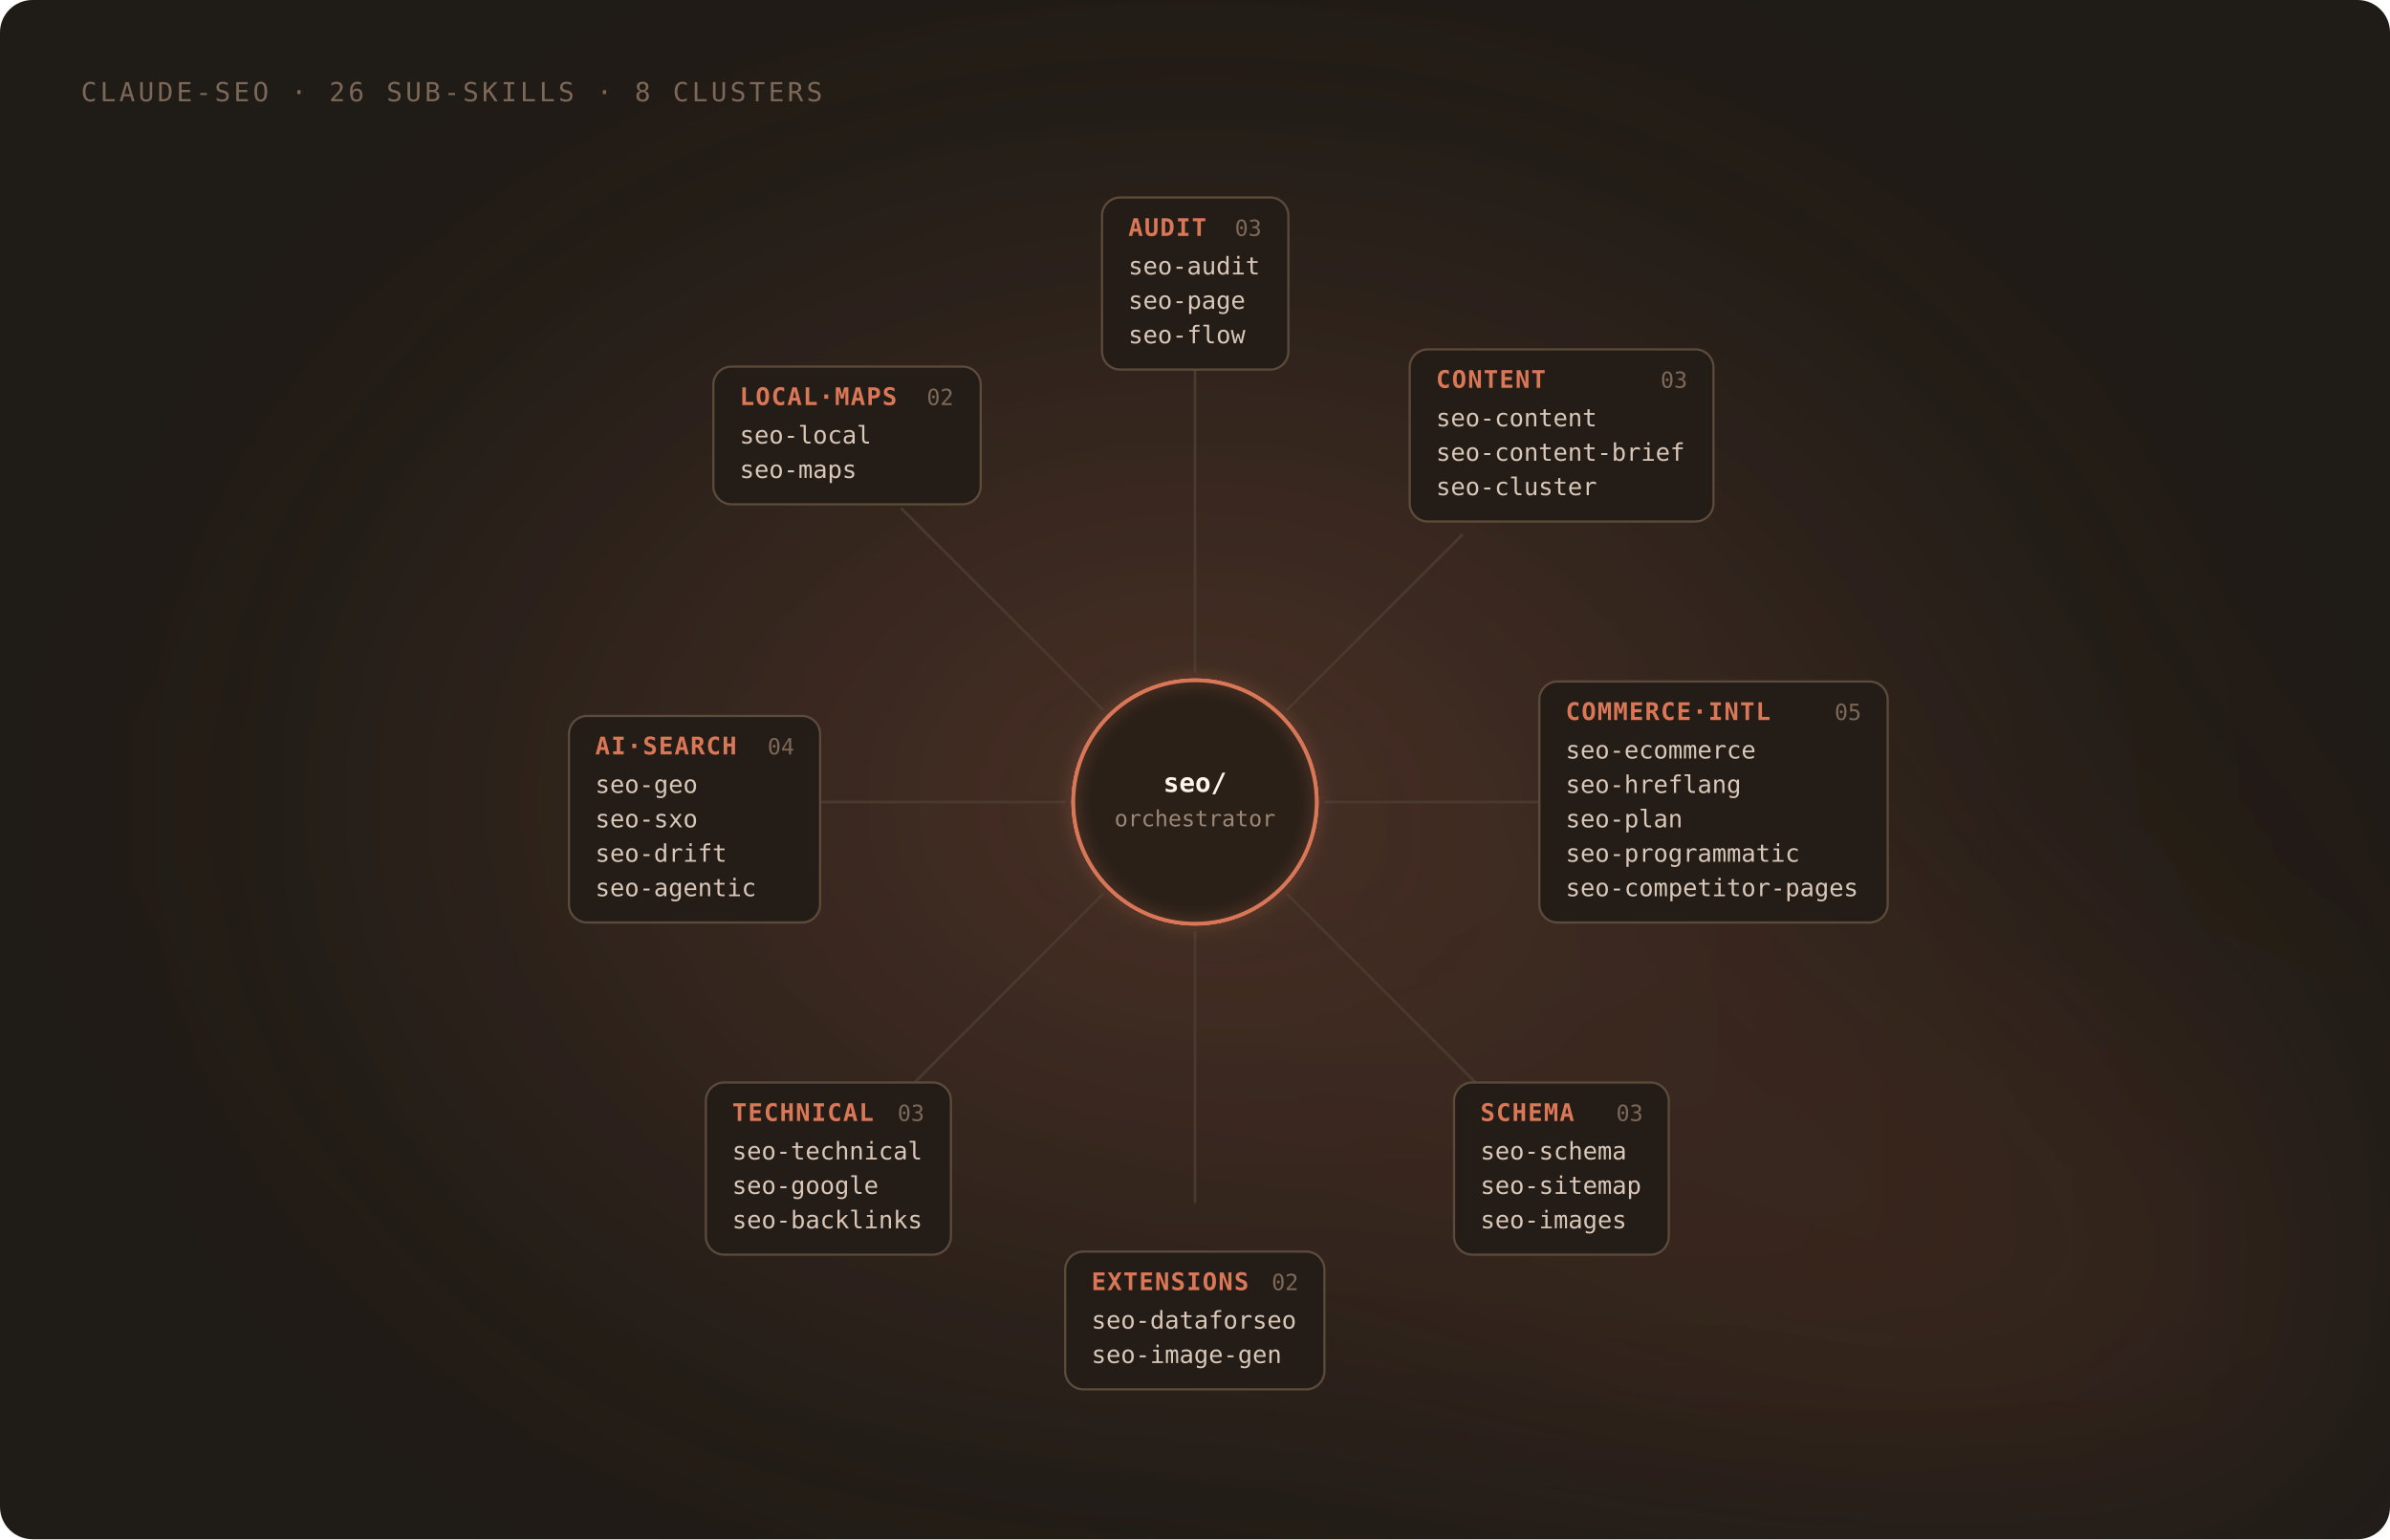
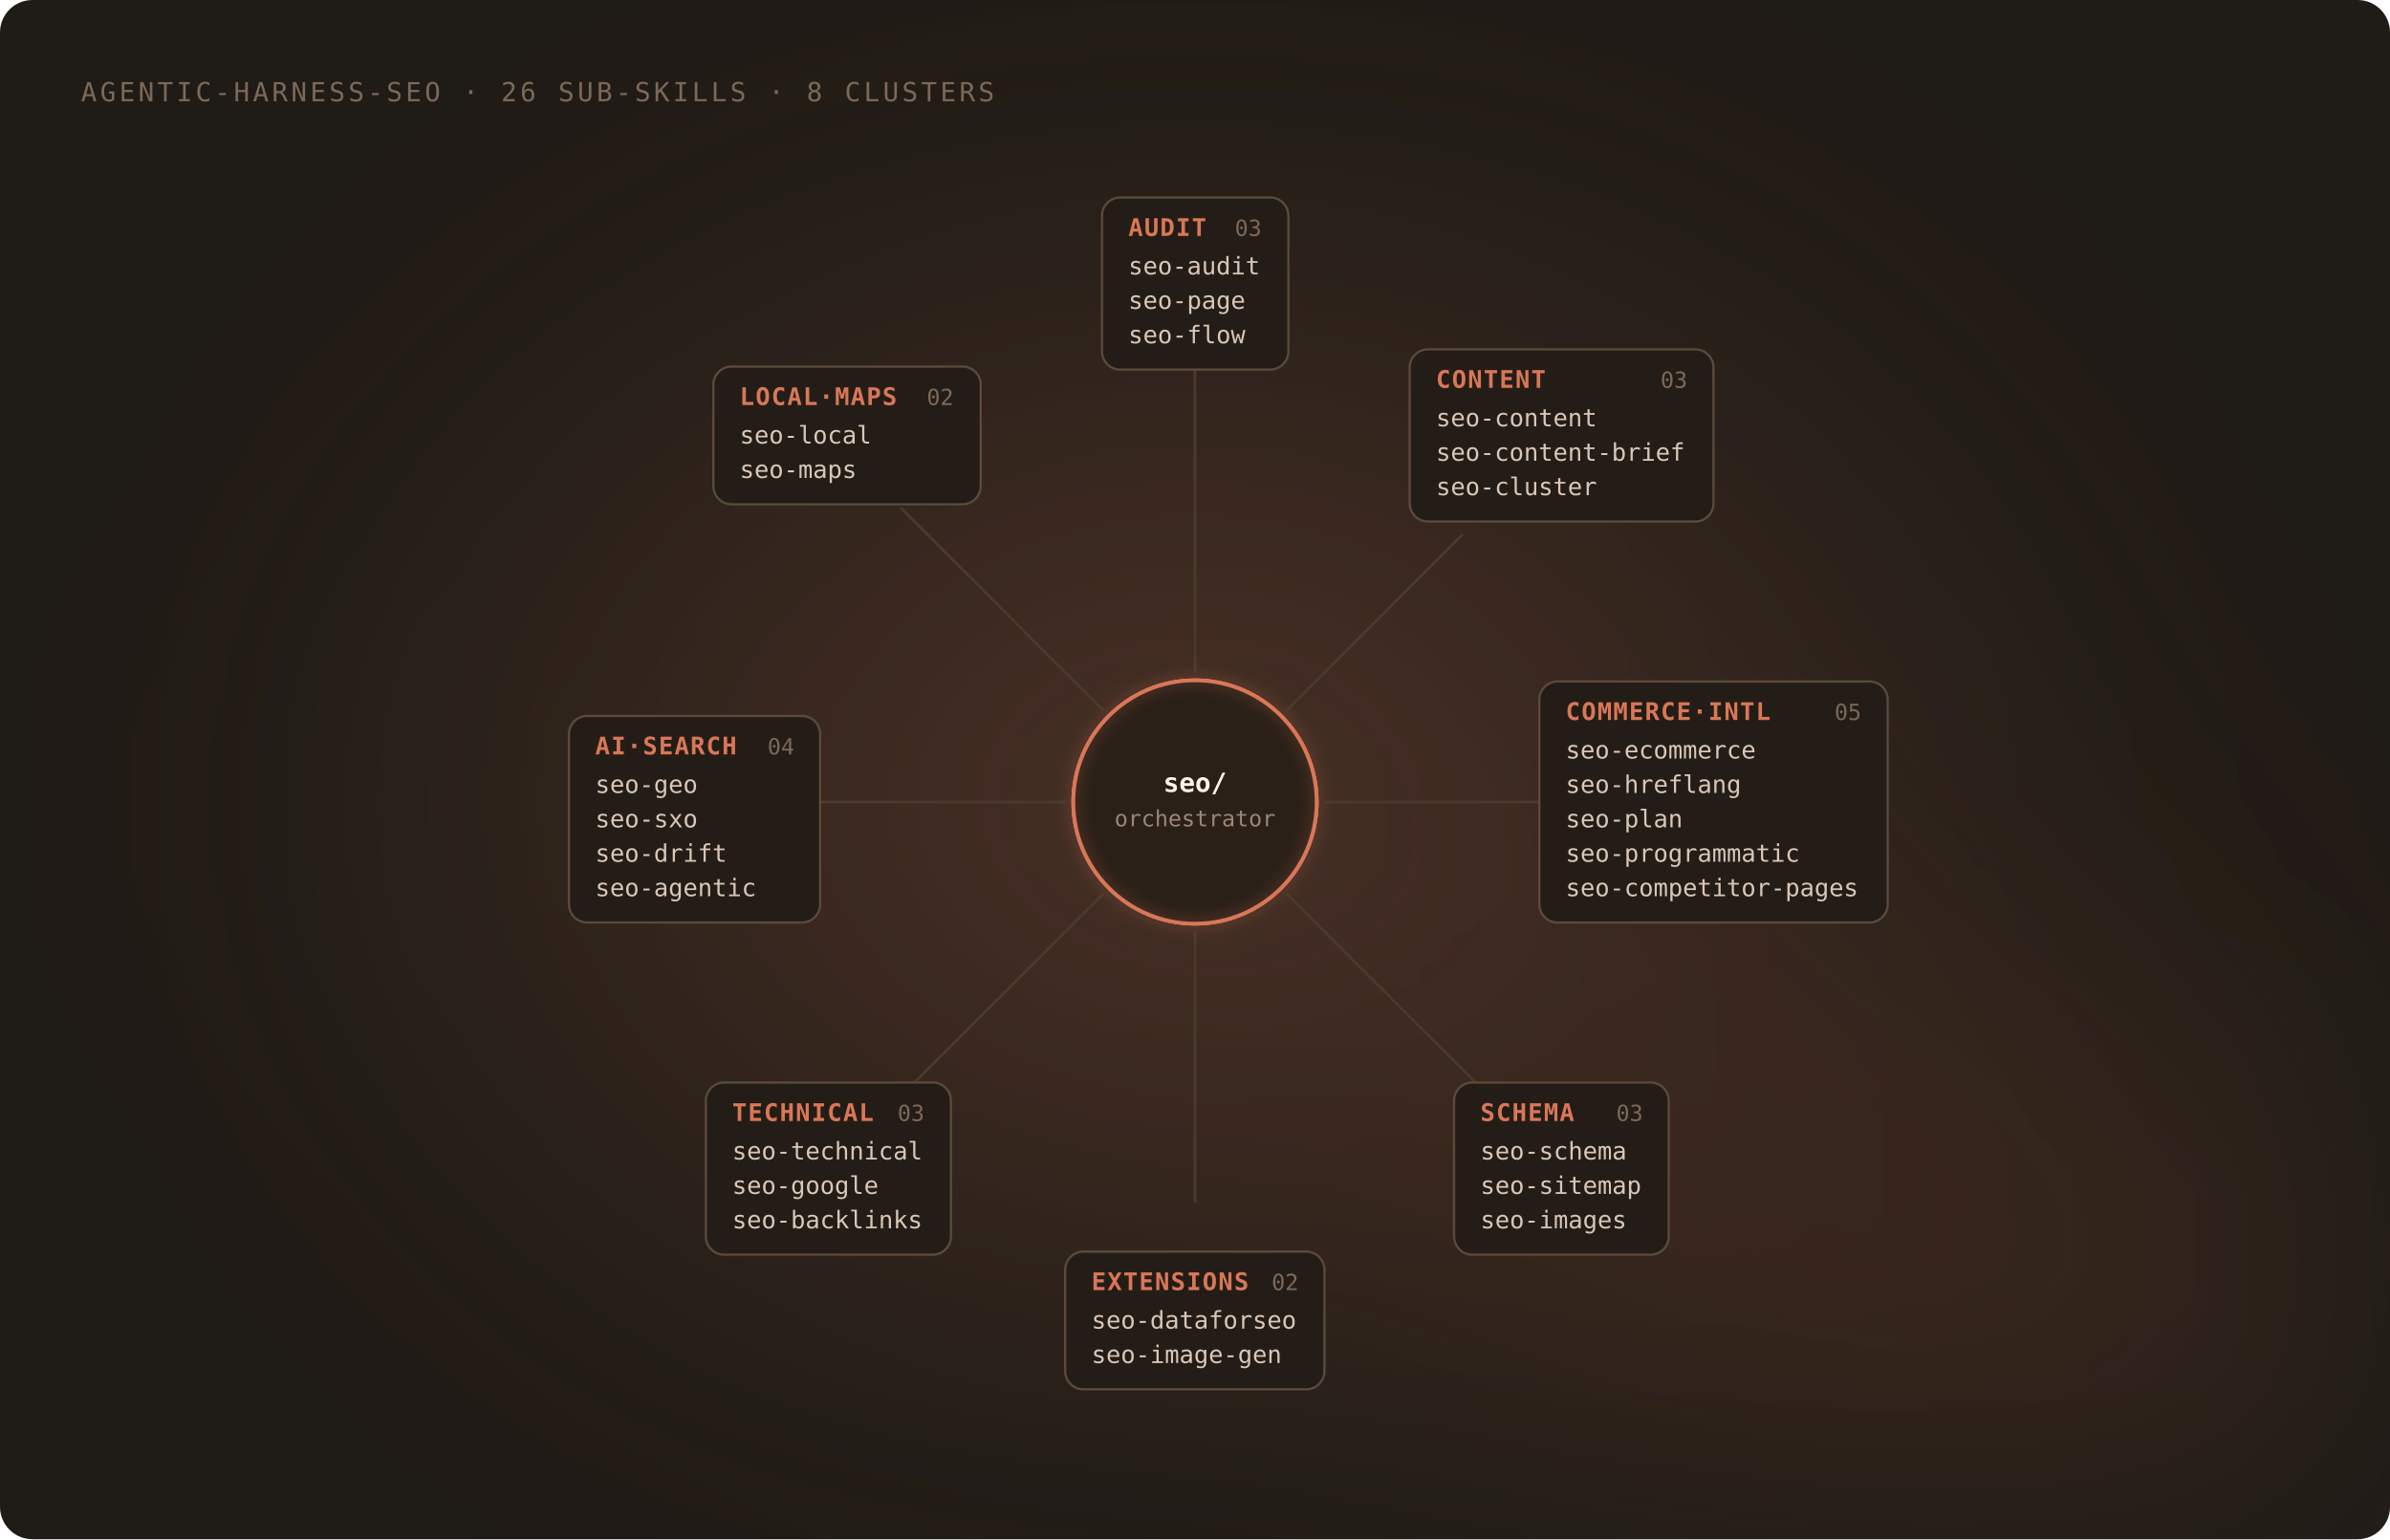
- <svg xmlns="http://www.w3.org/2000/svg" viewBox="0 0 1180 760" width="100%" preserveAspectRatio="xMidYMid meet" role="img" aria-label="Claude SEO sub-skill constellation: an orchestrator core broadcasting to 8 skill clusters (26 sub-skills) with expanding sonar pulses.">
+ <svg xmlns="http://www.w3.org/2000/svg" viewBox="0 0 1180 760" width="100%" preserveAspectRatio="xMidYMid meet" role="img" aria-label="Agentic Harness SEO sub-skill constellation: an orchestrator core broadcasting to 8 skill clusters (26 sub-skills) with expanding sonar pulses.">
  <defs>
    <filter id="glow" x="-70%" y="-70%" width="240%" height="240%">
      <feGaussianBlur stdDeviation="3.4" />
    </filter>
    <filter id="aurora" x="-50%" y="-50%" width="200%" height="200%">
      <feGaussianBlur stdDeviation="80" />
    </filter>
    <radialGradient id="auWarm" cx="50%" cy="50%" r="50%">
      <stop offset="0%" stop-color="#D97757" stop-opacity="0.28" />
      <stop offset="100%" stop-color="#D97757" stop-opacity="0" />
    </radialGradient>
    <radialGradient id="auEmber" cx="50%" cy="50%" r="50%">
      <stop offset="0%" stop-color="#B85C3C" stop-opacity="0.22" />
      <stop offset="100%" stop-color="#B85C3C" stop-opacity="0" />
    </radialGradient>
  </defs>
  <rect width="1180" height="760" rx="16" fill="#1F1B16" />
  <g filter="url(#aurora)" opacity="0.9">
    <ellipse cx="590" cy="396" rx="500" ry="360" fill="url(#auWarm)" />
    <ellipse cx="980" cy="640" rx="360" ry="240" fill="url(#auEmber)">
      <animateTransform attributeName="transform" type="translate" values="0 0;-36 -18;0 0" dur="29s" repeatCount="indefinite" />
    </ellipse>
  </g>
-   <text x="40" y="50" font-family="'JetBrains Mono','Cascadia Mono','Menlo',monospace" font-size="13" fill="#7d6857" letter-spacing="1.6">CLAUDE-SEO · 26 SUB-SKILLS · 8 CLUSTERS</text>
+   <text x="40" y="50" font-family="'JetBrains Mono','Cascadia Mono','Menlo',monospace" font-size="13" fill="#7d6857" letter-spacing="1.6">AGENTIC-HARNESS-SEO · 26 SUB-SKILLS · 8 CLUSTERS</text>
  <line x1="590.0" y1="332.0" x2="590.0" y2="179.8" stroke="#4a3a2e" stroke-width="1.3" />
  <line x1="635.3" y1="350.7" x2="722.2" y2="263.8" stroke="#4a3a2e" stroke-width="1.3" />
  <line x1="654.0" y1="396.0" x2="766.0" y2="396.0" stroke="#4a3a2e" stroke-width="1.3" />
  <line x1="635.3" y1="441.3" x2="737.7" y2="543.7" stroke="#4a3a2e" stroke-width="1.3" />
  <line x1="590.0" y1="460.0" x2="590.0" y2="593.9" stroke="#4a3a2e" stroke-width="1.3" />
  <line x1="544.7" y1="441.3" x2="447.5" y2="538.5" stroke="#4a3a2e" stroke-width="1.3" />
  <line x1="526.0" y1="396.0" x2="381.1" y2="396.0" stroke="#4a3a2e" stroke-width="1.3" />
  <line x1="544.7" y1="350.7" x2="444.9" y2="250.9" stroke="#4a3a2e" stroke-width="1.3" />
  <circle cx="590" cy="396" r="60" fill="none" stroke="#D97757" stroke-width="2">
    <animate attributeName="r" values="60;268" dur="6.0s" begin="0s" repeatCount="indefinite" />
    <animate attributeName="opacity" values="0.55;0" dur="6.0s" begin="0s" repeatCount="indefinite" />
    <animate attributeName="stroke-width" values="2.4;0.4" dur="6.0s" begin="0s" repeatCount="indefinite" />
  </circle>
  <circle cx="590" cy="396" r="60" fill="none" stroke="#D97757" stroke-width="2">
    <animate attributeName="r" values="60;268" dur="6.0s" begin="-2.0s" repeatCount="indefinite" />
    <animate attributeName="opacity" values="0.55;0" dur="6.0s" begin="-2.0s" repeatCount="indefinite" />
    <animate attributeName="stroke-width" values="2.4;0.4" dur="6.0s" begin="-2.0s" repeatCount="indefinite" />
  </circle>
  <circle cx="590" cy="396" r="60" fill="none" stroke="#D97757" stroke-width="2">
    <animate attributeName="r" values="60;268" dur="6.0s" begin="-4.0s" repeatCount="indefinite" />
    <animate attributeName="opacity" values="0.55;0" dur="6.0s" begin="-4.0s" repeatCount="indefinite" />
    <animate attributeName="stroke-width" values="2.4;0.4" dur="6.0s" begin="-4.0s" repeatCount="indefinite" />
  </circle>
  <g>
    <rect x="544.1" y="97.5" width="92" height="85" rx="9" fill="#241d17" stroke="#5c4a3b" stroke-width="1.1" />
    <rect x="544.1" y="97.5" width="92" height="85" rx="9" fill="none" stroke="#D97757" stroke-width="2.3" filter="url(#glow)" opacity="0">
      <animate attributeName="opacity" dur="6.0s" repeatCount="indefinite" keyTimes="0;0.000;0.000;0.090;1" values="0;0;0.85;0;0" />
    </rect>
    <text x="557.1" y="116.5" font-family="'JetBrains Mono','Cascadia Mono','Menlo',monospace" font-size="12" font-weight="600" fill="#D97757" letter-spacing="0.6">AUDIT</text>
    <text x="622.9" y="116.5" text-anchor="end" font-family="'JetBrains Mono','Cascadia Mono','Menlo',monospace" font-size="11" fill="#7d6857">03</text>
    <text x="557.1" y="135.5" font-family="'JetBrains Mono','Cascadia Mono','Menlo',monospace" font-size="12" fill="#D9C7B8">seo-audit</text>
    <text x="557.1" y="152.5" font-family="'JetBrains Mono','Cascadia Mono','Menlo',monospace" font-size="12" fill="#D9C7B8">seo-page</text>
    <text x="557.1" y="169.5" font-family="'JetBrains Mono','Cascadia Mono','Menlo',monospace" font-size="12" fill="#D9C7B8">seo-flow</text>
  </g>
  <g>
    <rect x="696.0" y="172.5" width="150" height="85" rx="9" fill="#241d17" stroke="#5c4a3b" stroke-width="1.1" />
    <rect x="696.0" y="172.5" width="150" height="85" rx="9" fill="none" stroke="#D97757" stroke-width="2.3" filter="url(#glow)" opacity="0">
      <animate attributeName="opacity" dur="6.0s" repeatCount="indefinite" keyTimes="0;0.095;0.125;0.215;1" values="0;0;0.85;0;0" />
    </rect>
    <text x="709.0" y="191.5" font-family="'JetBrains Mono','Cascadia Mono','Menlo',monospace" font-size="12" font-weight="600" fill="#D97757" letter-spacing="0.6">CONTENT</text>
    <text x="833.1" y="191.5" text-anchor="end" font-family="'JetBrains Mono','Cascadia Mono','Menlo',monospace" font-size="11" fill="#7d6857">03</text>
    <text x="709.0" y="210.5" font-family="'JetBrains Mono','Cascadia Mono','Menlo',monospace" font-size="12" fill="#D9C7B8">seo-content</text>
    <text x="709.0" y="227.5" font-family="'JetBrains Mono','Cascadia Mono','Menlo',monospace" font-size="12" fill="#D9C7B8">seo-content-brief</text>
    <text x="709.0" y="244.5" font-family="'JetBrains Mono','Cascadia Mono','Menlo',monospace" font-size="12" fill="#D9C7B8">seo-cluster</text>
  </g>
  <g>
    <rect x="760.0" y="336.5" width="172" height="119" rx="9" fill="#241d17" stroke="#5c4a3b" stroke-width="1.1" />
    <rect x="760.0" y="336.5" width="172" height="119" rx="9" fill="none" stroke="#D97757" stroke-width="2.3" filter="url(#glow)" opacity="0">
      <animate attributeName="opacity" dur="6.0s" repeatCount="indefinite" keyTimes="0;0.220;0.250;0.340;1" values="0;0;0.85;0;0" />
    </rect>
    <text x="773.0" y="355.5" font-family="'JetBrains Mono','Cascadia Mono','Menlo',monospace" font-size="12" font-weight="600" fill="#D97757" letter-spacing="0.6">COMMERCE·INTL</text>
    <text x="919.0" y="355.5" text-anchor="end" font-family="'JetBrains Mono','Cascadia Mono','Menlo',monospace" font-size="11" fill="#7d6857">05</text>
    <text x="773.0" y="374.5" font-family="'JetBrains Mono','Cascadia Mono','Menlo',monospace" font-size="12" fill="#D9C7B8">seo-ecommerce</text>
    <text x="773.0" y="391.5" font-family="'JetBrains Mono','Cascadia Mono','Menlo',monospace" font-size="12" fill="#D9C7B8">seo-hreflang</text>
    <text x="773.0" y="408.5" font-family="'JetBrains Mono','Cascadia Mono','Menlo',monospace" font-size="12" fill="#D9C7B8">seo-plan</text>
    <text x="773.0" y="425.5" font-family="'JetBrains Mono','Cascadia Mono','Menlo',monospace" font-size="12" fill="#D9C7B8">seo-programmatic</text>
    <text x="773.0" y="442.5" font-family="'JetBrains Mono','Cascadia Mono','Menlo',monospace" font-size="12" fill="#D9C7B8">seo-competitor-pages</text>
  </g>
  <g>
    <rect x="717.9" y="534.5" width="106" height="85" rx="9" fill="#241d17" stroke="#5c4a3b" stroke-width="1.1" />
    <rect x="717.9" y="534.5" width="106" height="85" rx="9" fill="none" stroke="#D97757" stroke-width="2.3" filter="url(#glow)" opacity="0">
      <animate attributeName="opacity" dur="6.0s" repeatCount="indefinite" keyTimes="0;0.345;0.375;0.465;1" values="0;0;0.85;0;0" />
    </rect>
    <text x="730.9" y="553.5" font-family="'JetBrains Mono','Cascadia Mono','Menlo',monospace" font-size="12" font-weight="600" fill="#D97757" letter-spacing="0.6">SCHEMA</text>
    <text x="811.2" y="553.5" text-anchor="end" font-family="'JetBrains Mono','Cascadia Mono','Menlo',monospace" font-size="11" fill="#7d6857">03</text>
    <text x="730.9" y="572.5" font-family="'JetBrains Mono','Cascadia Mono','Menlo',monospace" font-size="12" fill="#D9C7B8">seo-schema</text>
    <text x="730.9" y="589.5" font-family="'JetBrains Mono','Cascadia Mono','Menlo',monospace" font-size="12" fill="#D9C7B8">seo-sitemap</text>
    <text x="730.9" y="606.5" font-family="'JetBrains Mono','Cascadia Mono','Menlo',monospace" font-size="12" fill="#D9C7B8">seo-images</text>
  </g>
  <g>
    <rect x="525.9" y="618.0" width="128" height="68" rx="9" fill="#241d17" stroke="#5c4a3b" stroke-width="1.1" />
    <rect x="525.9" y="618.0" width="128" height="68" rx="9" fill="none" stroke="#D97757" stroke-width="2.3" filter="url(#glow)" opacity="0">
      <animate attributeName="opacity" dur="6.0s" repeatCount="indefinite" keyTimes="0;0.470;0.500;0.590;1" values="0;0;0.85;0;0" />
    </rect>
    <text x="538.9" y="637.0" font-family="'JetBrains Mono','Cascadia Mono','Menlo',monospace" font-size="12" font-weight="600" fill="#D97757" letter-spacing="0.6">EXTENSIONS</text>
    <text x="641.1" y="637.0" text-anchor="end" font-family="'JetBrains Mono','Cascadia Mono','Menlo',monospace" font-size="11" fill="#7d6857">02</text>
    <text x="538.9" y="656.0" font-family="'JetBrains Mono','Cascadia Mono','Menlo',monospace" font-size="12" fill="#D9C7B8">seo-dataforseo</text>
    <text x="538.9" y="673.0" font-family="'JetBrains Mono','Cascadia Mono','Menlo',monospace" font-size="12" fill="#D9C7B8">seo-image-gen</text>
  </g>
  <g>
    <rect x="348.5" y="534.5" width="121" height="85" rx="9" fill="#241d17" stroke="#5c4a3b" stroke-width="1.1" />
    <rect x="348.5" y="534.5" width="121" height="85" rx="9" fill="none" stroke="#D97757" stroke-width="2.3" filter="url(#glow)" opacity="0">
      <animate attributeName="opacity" dur="6.0s" repeatCount="indefinite" keyTimes="0;0.595;0.625;0.715;1" values="0;0;0.85;0;0" />
    </rect>
    <text x="361.5" y="553.5" font-family="'JetBrains Mono','Cascadia Mono','Menlo',monospace" font-size="12" font-weight="600" fill="#D97757" letter-spacing="0.6">TECHNICAL</text>
    <text x="456.4" y="553.5" text-anchor="end" font-family="'JetBrains Mono','Cascadia Mono','Menlo',monospace" font-size="11" fill="#7d6857">03</text>
    <text x="361.5" y="572.5" font-family="'JetBrains Mono','Cascadia Mono','Menlo',monospace" font-size="12" fill="#D9C7B8">seo-technical</text>
    <text x="361.5" y="589.5" font-family="'JetBrains Mono','Cascadia Mono','Menlo',monospace" font-size="12" fill="#D9C7B8">seo-google</text>
    <text x="361.5" y="606.5" font-family="'JetBrains Mono','Cascadia Mono','Menlo',monospace" font-size="12" fill="#D9C7B8">seo-backlinks</text>
  </g>
  <g>
    <rect x="280.9" y="353.5" width="124" height="102" rx="9" fill="#241d17" stroke="#5c4a3b" stroke-width="1.1" />
    <rect x="280.9" y="353.5" width="124" height="102" rx="9" fill="none" stroke="#D97757" stroke-width="2.3" filter="url(#glow)" opacity="0">
      <animate attributeName="opacity" dur="6.0s" repeatCount="indefinite" keyTimes="0;0.720;0.750;0.840;1" values="0;0;0.85;0;0" />
    </rect>
    <text x="293.9" y="372.5" font-family="'JetBrains Mono','Cascadia Mono','Menlo',monospace" font-size="12" font-weight="600" fill="#D97757" letter-spacing="0.6">AI·SEARCH</text>
    <text x="392.2" y="372.5" text-anchor="end" font-family="'JetBrains Mono','Cascadia Mono','Menlo',monospace" font-size="11" fill="#7d6857">04</text>
    <text x="293.9" y="391.5" font-family="'JetBrains Mono','Cascadia Mono','Menlo',monospace" font-size="12" fill="#D9C7B8">seo-geo</text>
    <text x="293.9" y="408.5" font-family="'JetBrains Mono','Cascadia Mono','Menlo',monospace" font-size="12" fill="#D9C7B8">seo-sxo</text>
    <text x="293.9" y="425.5" font-family="'JetBrains Mono','Cascadia Mono','Menlo',monospace" font-size="12" fill="#D9C7B8">seo-drift</text>
    <text x="293.9" y="442.5" font-family="'JetBrains Mono','Cascadia Mono','Menlo',monospace" font-size="12" fill="#D9C7B8">seo-agentic</text>
  </g>
  <g>
    <rect x="352.2" y="181.0" width="132" height="68" rx="9" fill="#241d17" stroke="#5c4a3b" stroke-width="1.1" />
    <rect x="352.2" y="181.0" width="132" height="68" rx="9" fill="none" stroke="#D97757" stroke-width="2.3" filter="url(#glow)" opacity="0">
      <animate attributeName="opacity" dur="6.0s" repeatCount="indefinite" keyTimes="0;0.845;0.875;0.965;1" values="0;0;0.85;0;0" />
    </rect>
    <text x="365.2" y="200.0" font-family="'JetBrains Mono','Cascadia Mono','Menlo',monospace" font-size="12" font-weight="600" fill="#D97757" letter-spacing="0.6">LOCAL·MAPS</text>
    <text x="470.8" y="200.0" text-anchor="end" font-family="'JetBrains Mono','Cascadia Mono','Menlo',monospace" font-size="11" fill="#7d6857">02</text>
    <text x="365.2" y="219.0" font-family="'JetBrains Mono','Cascadia Mono','Menlo',monospace" font-size="12" fill="#D9C7B8">seo-local</text>
    <text x="365.2" y="236.0" font-family="'JetBrains Mono','Cascadia Mono','Menlo',monospace" font-size="12" fill="#D9C7B8">seo-maps</text>
  </g>
  <circle cx="590" cy="396" r="60" fill="#2a2018" stroke="#D97757" stroke-width="1.7" />
  <circle cx="590" cy="396" r="60" fill="none" stroke="#D97757" stroke-width="2.6" filter="url(#glow)" opacity="0.4">
    <animate attributeName="opacity" values="0.3;0.7;0.3" dur="2.8s" repeatCount="indefinite" />
  </circle>
  <text x="590" y="391" text-anchor="middle" font-family="'JetBrains Mono','Cascadia Mono','Menlo',monospace" font-size="13" font-weight="600" fill="#FFF3EC">seo/</text>
  <text x="590" y="408" text-anchor="middle" font-family="'JetBrains Mono','Cascadia Mono','Menlo',monospace" font-size="11" fill="#9c8675">orchestrator</text>
</svg>
